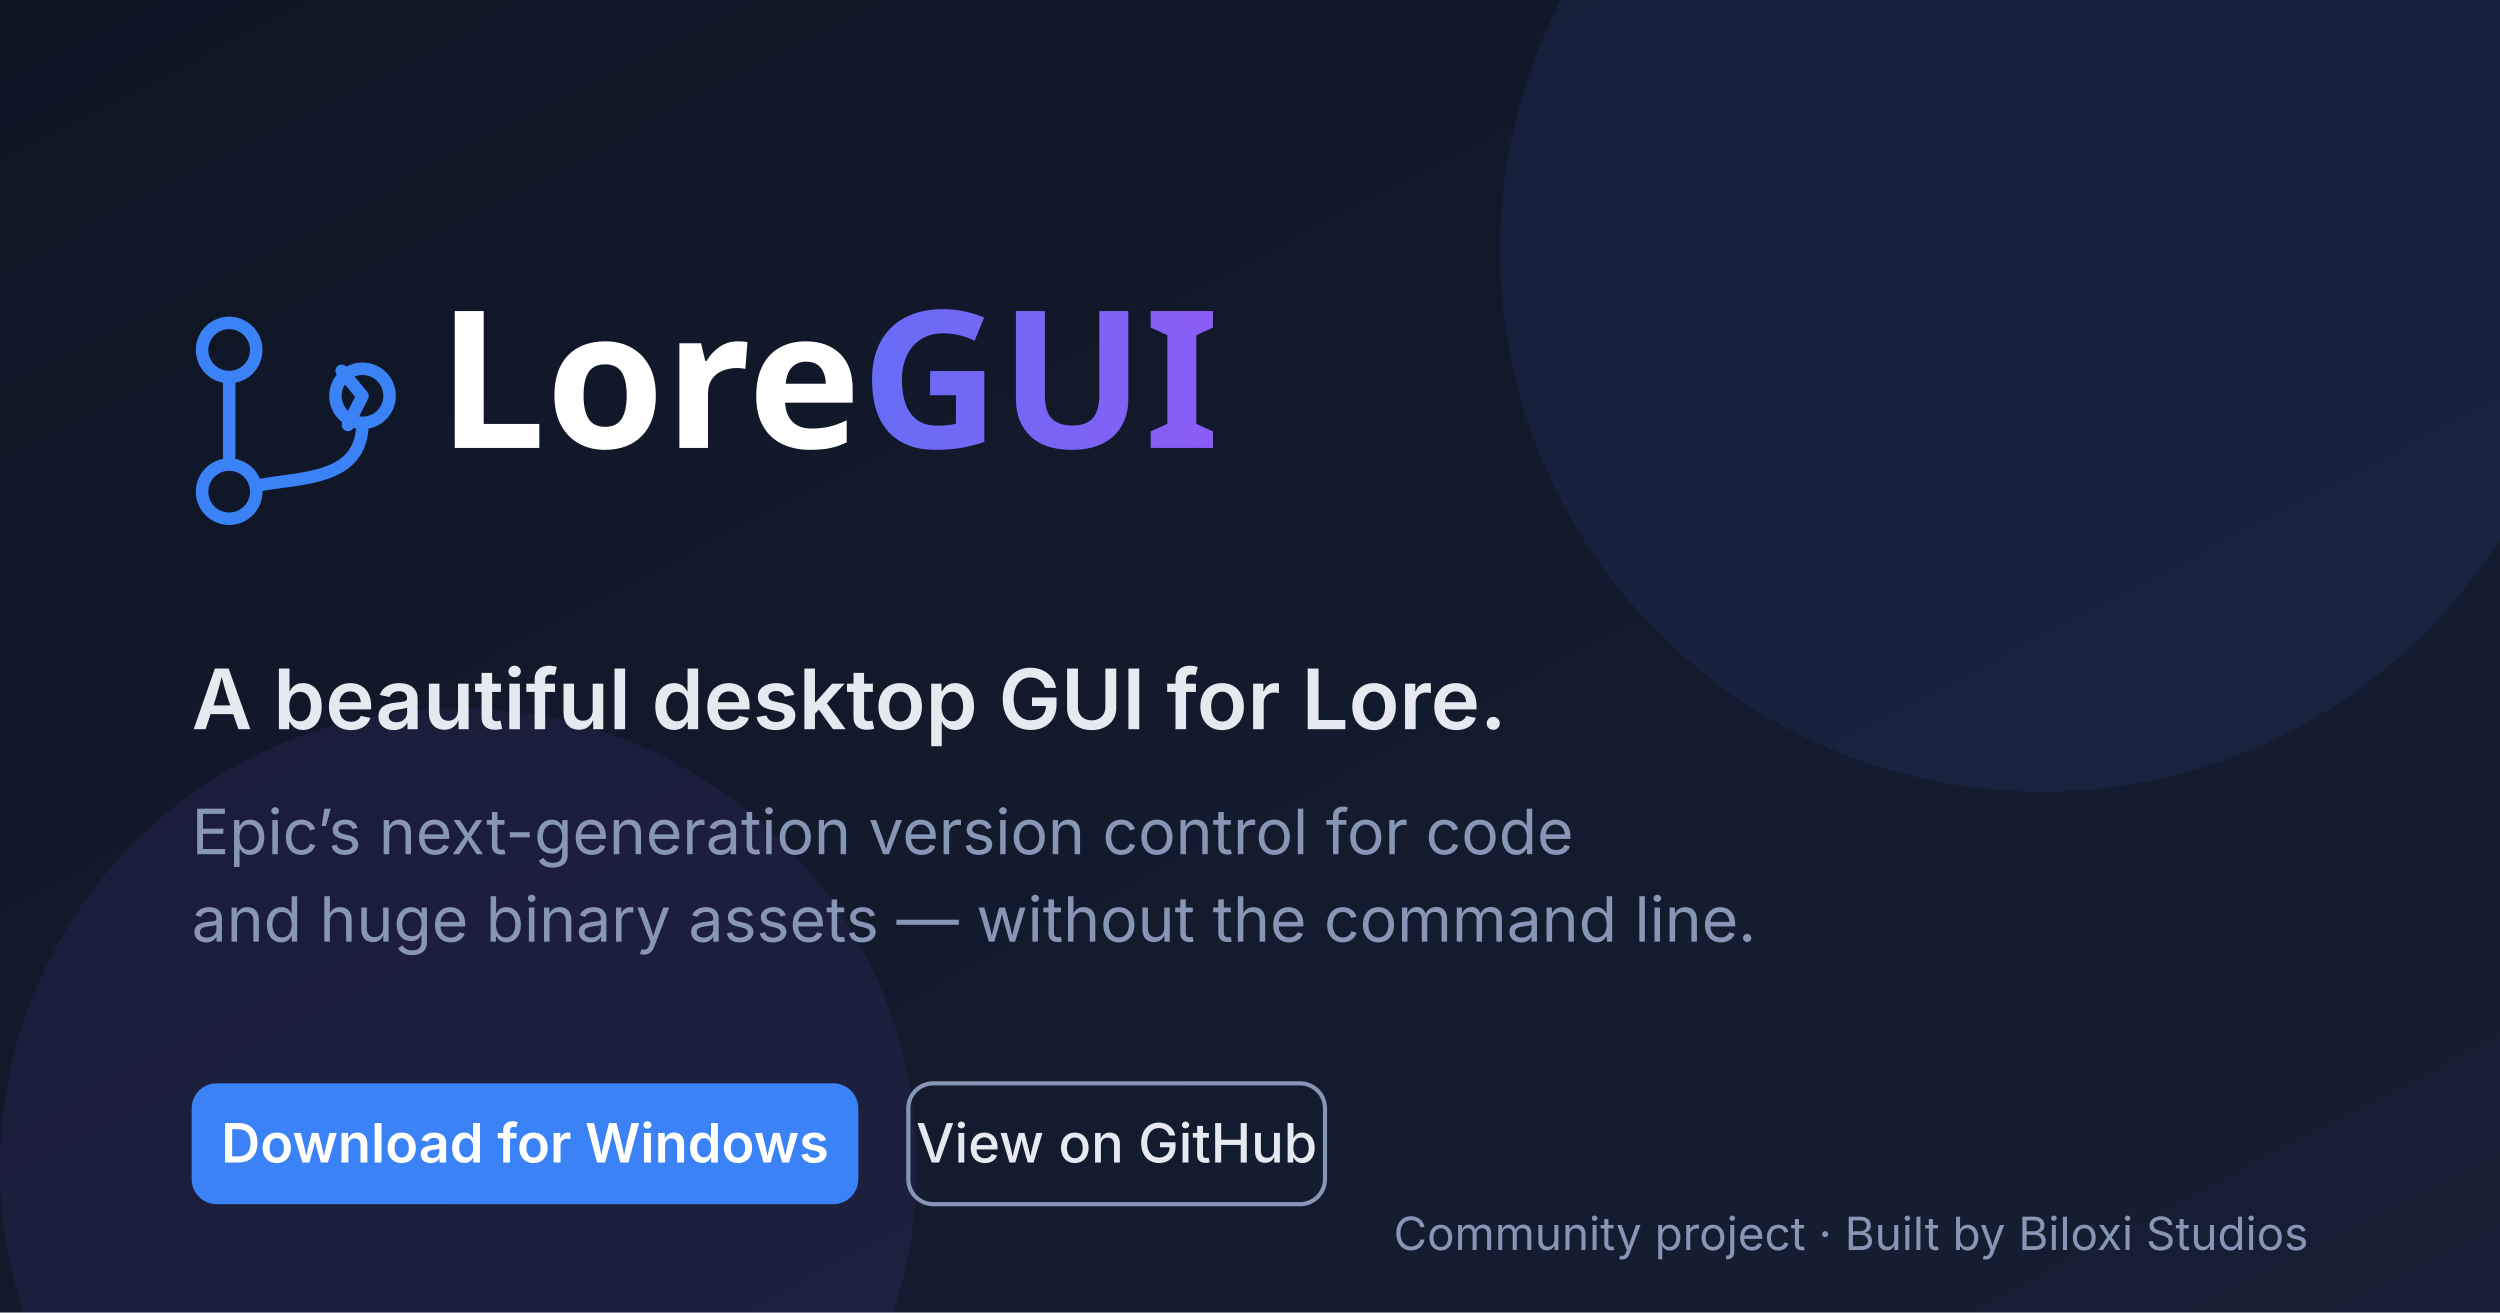
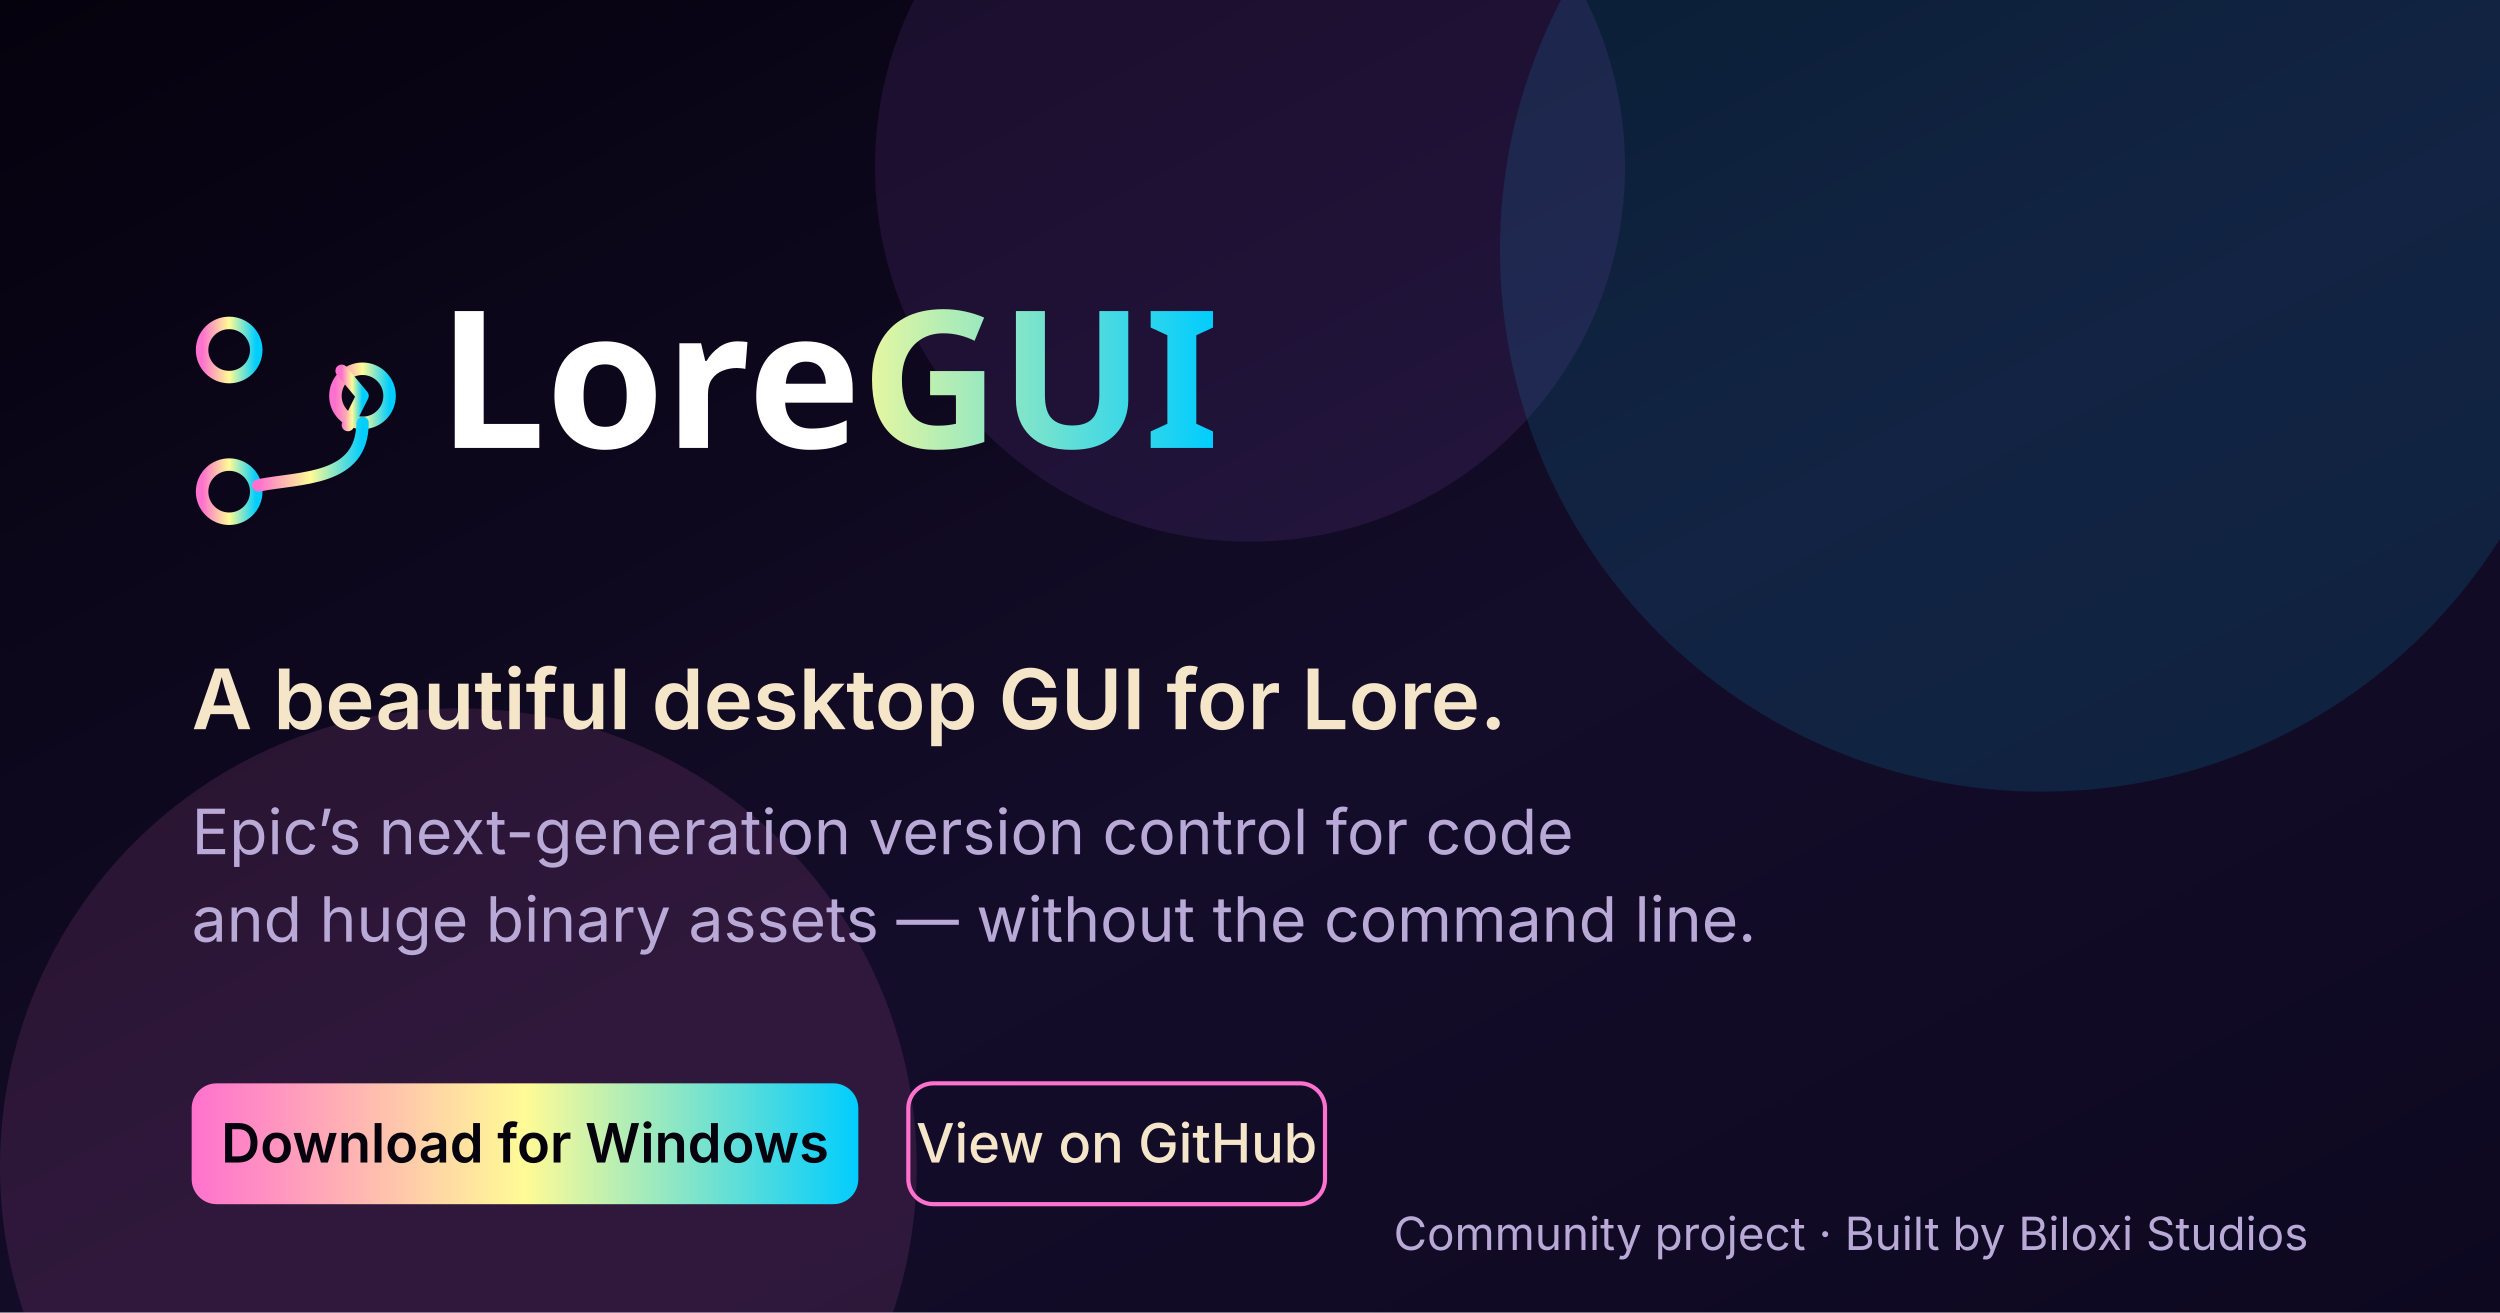
<svg xmlns="http://www.w3.org/2000/svg" width="1200" height="630" viewBox="0 0 1200 630">
  <defs>
    <linearGradient id="bg" x1="0" y1="0" x2="1" y2="1">
-       <stop offset="0" stop-color="#0e1525" />
-       <stop offset="1" stop-color="#161f33" />
+       <stop offset="0" stop-color="#05010d" />
+       <stop offset="0.55" stop-color="#140d2a" />
+       <stop offset="1" stop-color="#0d0820" />
    </linearGradient>
    <linearGradient id="accent" x1="0" y1="0" x2="1" y2="0">
-       <stop offset="0" stop-color="#3b82f6" />
-       <stop offset="1" stop-color="#8b5cf6" />
+       <stop offset="0" stop-color="#FF71CE" />
+       <stop offset="0.5" stop-color="#FFFB96" />
+       <stop offset="1" stop-color="#01CDFE" />
    </linearGradient>
  </defs>
  <rect width="1200" height="630" fill="url(#bg)" />
-   <circle cx="980" cy="120" r="260" fill="#3b82f6" opacity="0.08" />
-   <circle cx="220" cy="560" r="220" fill="#8b5cf6" opacity="0.08" />
-   <g transform="translate(90,150)" fill="none" stroke="#3b82f6" stroke-width="6" stroke-linecap="round" stroke-linejoin="round">
+   <circle cx="980" cy="120" r="260" fill="#01CDFE" opacity="0.12" />
+   <circle cx="220" cy="560" r="220" fill="#FF71CE" opacity="0.12" />
+   <circle cx="600" cy="80" r="180" fill="#B967FF" opacity="0.1" />
+   <g transform="translate(90,150)" fill="none" stroke="url(#accent)" stroke-width="6" stroke-linecap="round" stroke-linejoin="round">
    <circle cx="20" cy="18" r="13" />
    <circle cx="20" cy="86" r="13" />
    <circle cx="84" cy="40" r="13" />
    <path d="M20 31v42" />
    <path d="M84 53c0 28-30 26-50 30" />
    <path d="M74 28 84 40l-7 14" />
  </g>
  <text x="210" y="215" font-family="Space Grotesk, sans-serif" font-size="92" font-weight="700" fill="#ffffff">Lore<tspan fill="url(#accent)">GUI</tspan>
  </text>
-   <text x="92" y="350" font-family="Inter, sans-serif" font-size="40" font-weight="600" fill="#e6e9f0">A beautiful desktop GUI for Lore.</text>
-   <text x="92" y="410" font-family="Inter, sans-serif" font-size="30" fill="#8896b5">Epic’s next-generation version control for code</text>
-   <text x="92" y="452" font-family="Inter, sans-serif" font-size="30" fill="#8896b5">and huge binary assets — without the command line.</text>
+   <text x="92" y="350" font-family="Inter, sans-serif" font-size="40" font-weight="600" fill="#F5E6CA">A beautiful desktop GUI for Lore.</text>
+   <text x="92" y="410" font-family="Inter, sans-serif" font-size="30" fill="#b9a9d6">Epic’s next-generation version control for code</text>
+   <text x="92" y="452" font-family="Inter, sans-serif" font-size="30" fill="#b9a9d6">and huge binary assets — without the command line.</text>
  <g transform="translate(92,520)">
-     <rect width="320" height="58" rx="12" fill="#3b82f6" />
-     <text x="160" y="38" text-anchor="middle" font-family="Inter, sans-serif" font-size="26" font-weight="600" fill="#ffffff">Download for Windows</text>
-     <rect x="344" width="200" height="58" rx="12" fill="none" stroke="#8896b5" stroke-width="2" />
-     <text x="444" y="38" text-anchor="middle" font-family="Inter, sans-serif" font-size="26" font-weight="500" fill="#e6e9f0">View on GitHub</text>
+     <rect width="320" height="58" rx="12" fill="url(#accent)" />
+     <text x="160" y="38" text-anchor="middle" font-family="Inter, sans-serif" font-size="26" font-weight="600" fill="#05010d">Download for Windows</text>
+     <rect x="344" width="200" height="58" rx="12" fill="none" stroke="#FF71CE" stroke-width="2" />
+     <text x="444" y="38" text-anchor="middle" font-family="Inter, sans-serif" font-size="26" font-weight="500" fill="#F5E6CA">View on GitHub</text>
  </g>
-   <text x="1108" y="600" text-anchor="end" font-family="Inter, sans-serif" font-size="22" fill="#8896b5">Community project · Built by Biloxi Studios</text>
+   <text x="1108" y="600" text-anchor="end" font-family="Inter, sans-serif" font-size="22" fill="#b9a9d6">Community project · Built by Biloxi Studios</text>
</svg>
